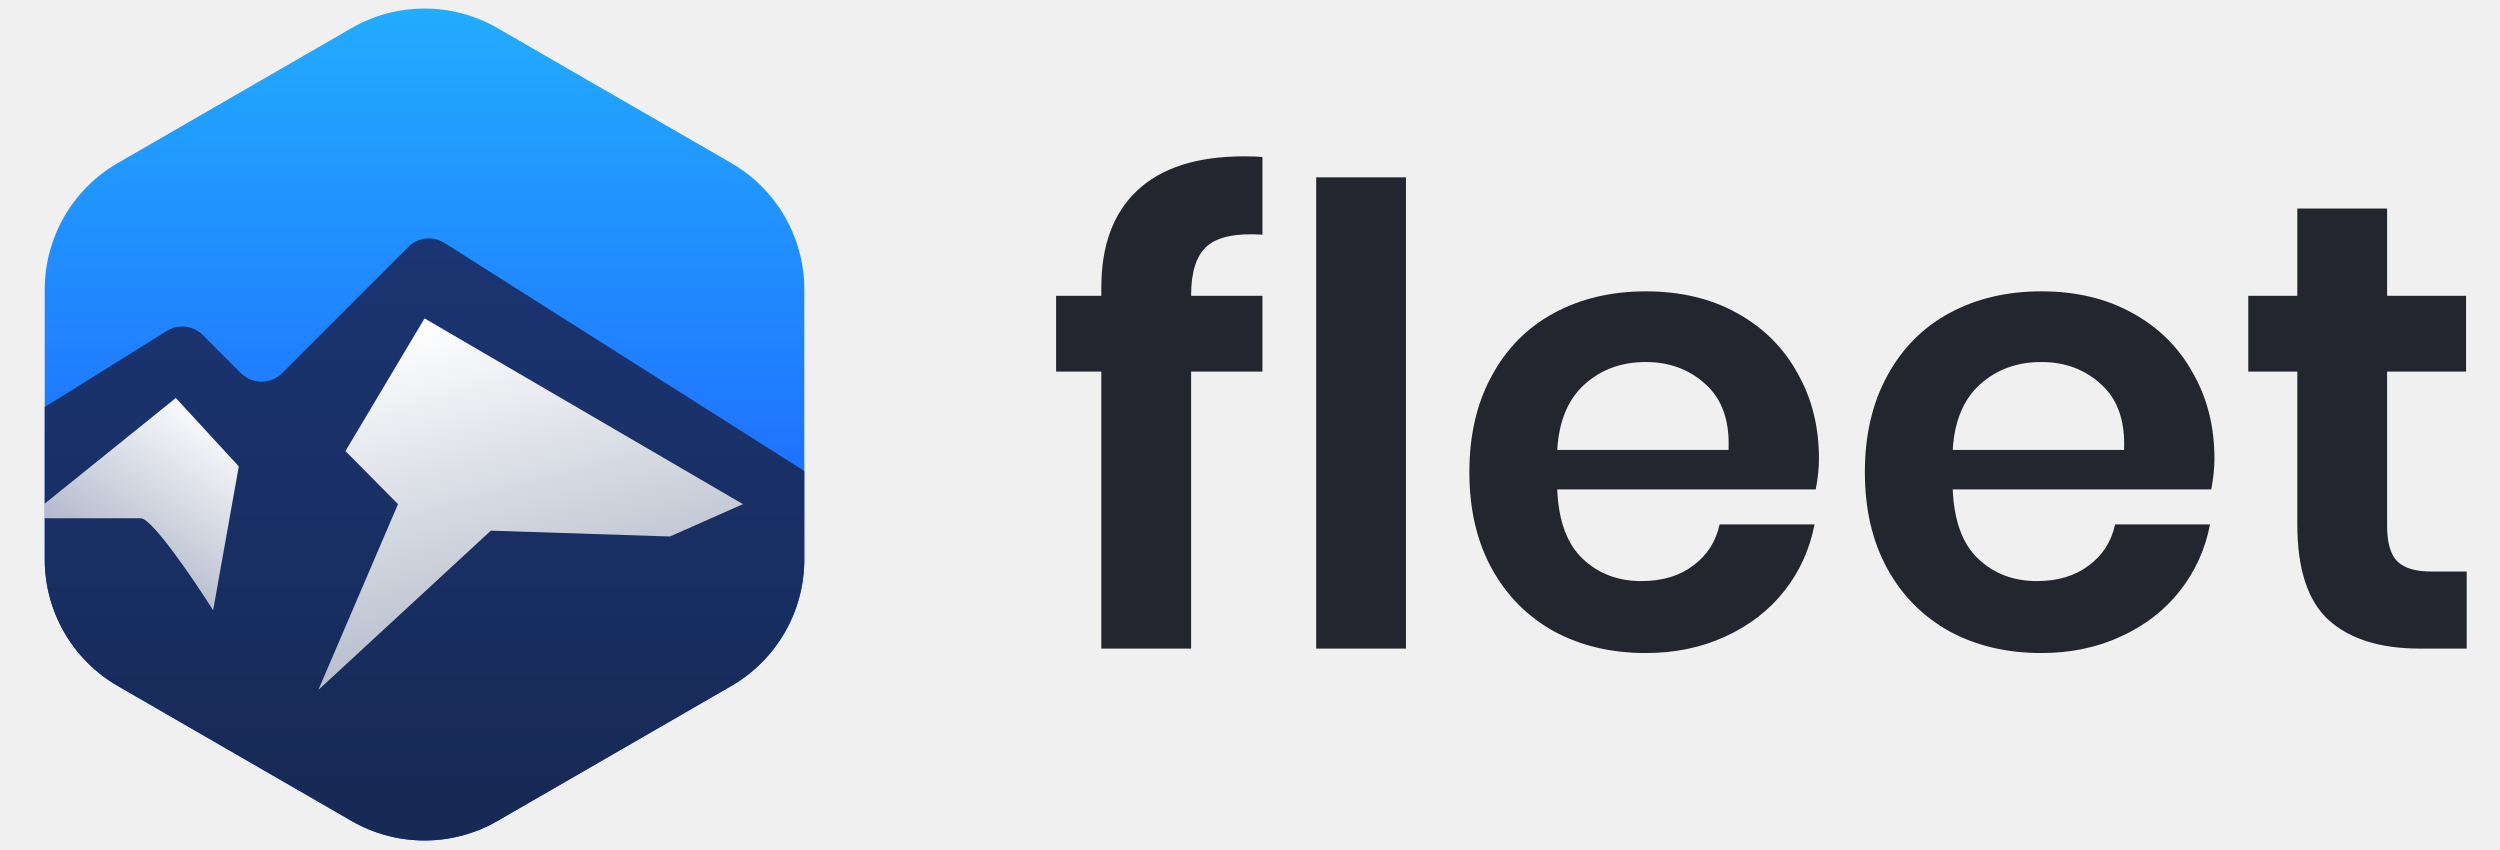
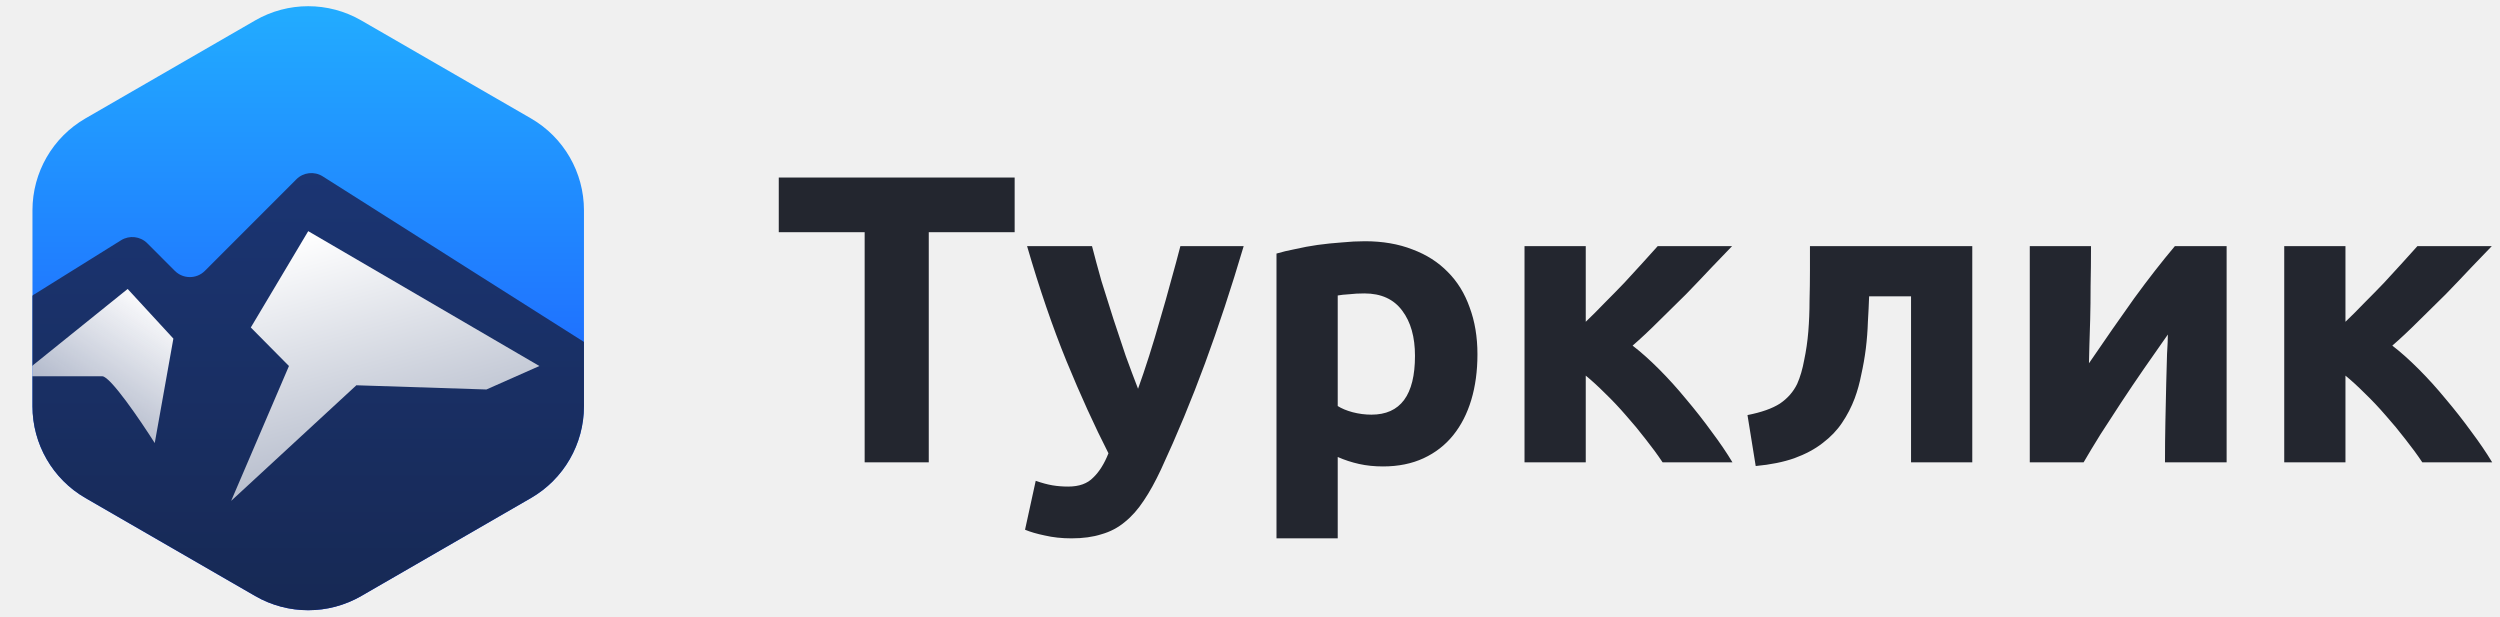
- <svg xmlns="http://www.w3.org/2000/svg" width="106" height="36" viewBox="0 0 106 36" fill="none">
-   <g clip-path="url(#clip0)">
-     <path d="M14.903 1.192C16.819 0.086 19.18 0.086 21.096 1.192L31.007 6.914C32.923 8.02 34.103 10.065 34.103 12.278V23.721C34.103 25.934 32.923 27.979 31.007 29.085L21.096 34.807C19.18 35.913 16.819 35.913 14.903 34.807L4.992 29.085C3.076 27.979 1.896 25.934 1.896 23.721V12.278C1.896 10.065 3.076 8.02 4.992 6.914L14.903 1.192Z" fill="url(#paint0_linear)" />
-     <mask id="mask0" mask-type="alpha" maskUnits="userSpaceOnUse" x="1" y="0" width="34" height="36">
-       <path d="M14.903 1.192C16.819 0.086 19.18 0.086 21.096 1.192L31.007 6.914C32.923 8.02 34.103 10.065 34.103 12.278V23.721C34.103 25.934 32.923 27.979 31.007 29.085L21.096 34.807C19.18 35.913 16.819 35.913 14.903 34.807L4.992 29.085C3.076 27.979 1.896 25.934 1.896 23.721V12.278C1.896 10.065 3.076 8.02 4.992 6.914L14.903 1.192Z" fill="#83E1E1" />
+ <svg xmlns="http://www.w3.org/2000/svg" width="146" height="36" viewBox="0 0 146 36" fill="none">
+   <mask id="mask0_69_10583" style="mask-type:luminance" maskUnits="userSpaceOnUse" x="0" y="0" width="36" height="36">
+     <path d="M36 0H0V36H36V0Z" fill="white" />
+   </mask>
+   <g mask="url(#mask0_69_10583)">
+     <path d="M14.903 1.192C16.819 0.086 19.18 0.086 21.096 1.192L31.006 6.914C32.923 8.02 34.103 10.065 34.103 12.278V23.721C34.103 25.934 32.923 27.979 31.006 29.085L21.096 34.807C19.18 35.913 16.819 35.913 14.903 34.807L4.992 29.085C3.076 27.979 1.896 25.934 1.896 23.721V12.278C1.896 10.065 3.076 8.02 4.992 6.914L14.903 1.192Z" fill="url(#paint0_linear_69_10583)" />
+     <mask id="mask1_69_10583" style="mask-type:alpha" maskUnits="userSpaceOnUse" x="1" y="0" width="34" height="36">
+       <path d="M14.903 1.192C16.819 0.086 19.18 0.086 21.096 1.192L31.006 6.914C32.923 8.02 34.103 10.065 34.103 12.278V23.721C34.103 25.934 32.923 27.979 31.006 29.085L21.096 34.807C19.18 35.913 16.819 35.913 14.903 34.807L4.992 29.085C3.076 27.979 1.896 25.934 1.896 23.721V12.278C1.896 10.065 3.076 8.02 4.992 6.914L14.903 1.192Z" fill="#83E1E1" />
    </mask>
-     <g mask="url(#mask0)">
-       <path d="M7.07 14.032L-3.558 20.657L-12.765 26.844C-13.107 27.074 -13.312 27.459 -13.312 27.872V57.218C-13.312 57.902 -12.758 58.457 -12.074 58.457H49.204C49.888 58.457 50.442 57.902 50.442 57.218V31.006C50.442 30.581 50.225 30.187 49.867 29.96L18.847 10.301C18.357 9.99 17.718 10.061 17.308 10.471L11.964 15.819C11.48 16.303 10.696 16.303 10.212 15.819L8.601 14.207C8.194 13.8 7.559 13.727 7.07 14.032Z" fill="url(#paint1_linear)" />
-       <path d="M7.455 16.875L1.125 21.975H5.971C6.446 21.975 8.213 24.575 9.037 25.875L10.125 19.775L7.455 16.875Z" fill="url(#paint2_linear)" />
-       <path d="M14.647 19.125L18 13.5L31.5 21.375L28.408 22.747L20.812 22.5L13.5 29.25L16.875 21.375L14.647 19.125Z" fill="url(#paint3_linear)" />
+     <g mask="url(#mask1_69_10583)">
+       <path d="M7.07 14.031L-3.558 20.656L-12.765 26.843C-13.107 27.074 -13.312 27.459 -13.312 27.872V57.218C-13.312 57.902 -12.758 58.456 -12.074 58.456H49.204C49.888 58.456 50.442 57.902 50.442 57.218V31.006C50.442 30.581 50.225 30.186 49.867 29.959L18.847 10.3C18.357 9.99 17.718 10.061 17.308 10.471L11.964 15.819C11.48 16.303 10.696 16.303 10.212 15.819L8.601 14.207C8.194 13.799 7.559 13.726 7.07 14.031Z" fill="url(#paint1_linear_69_10583)" />
+       <path d="M7.455 16.875L1.125 21.974H5.971C6.446 21.974 8.213 24.575 9.037 25.875L10.125 19.774L7.455 16.875Z" fill="url(#paint2_linear_69_10583)" />
+       <path d="M14.647 19.125L18 13.499L31.5 21.375L28.408 22.746L20.812 22.5L13.5 29.25L16.875 21.375L14.647 19.125Z" fill="url(#paint3_linear_69_10583)" />
    </g>
  </g>
-   <path d="M53.527 9.95C52.411 9.878 51.628 10.04 51.178 10.436C50.728 10.832 50.503 11.525 50.503 12.515V12.542H53.527V15.755H50.503V27.5H46.696V15.755H44.779V12.542H46.696V12.191C46.696 10.409 47.2 9.041 48.208 8.087C49.234 7.115 50.746 6.629 52.744 6.629C53.086 6.629 53.347 6.638 53.527 6.656V9.95ZM59.613 7.52V27.5H55.806V7.52H59.613ZM77.124 19.454C77.124 19.832 77.079 20.264 76.989 20.75H66.027C66.081 22.082 66.441 23.063 67.107 23.693C67.773 24.323 68.601 24.638 69.591 24.638C70.473 24.638 71.202 24.422 71.778 23.99C72.372 23.558 72.75 22.973 72.912 22.235H76.935C76.737 23.279 76.314 24.215 75.666 25.043C75.018 25.871 74.181 26.519 73.155 26.987C72.147 27.455 71.022 27.689 69.78 27.689C68.322 27.689 67.026 27.383 65.892 26.771C64.758 26.141 63.876 25.25 63.246 24.098C62.616 22.946 62.301 21.587 62.301 20.021C62.301 18.455 62.616 17.096 63.246 15.944C63.876 14.774 64.758 13.883 65.892 13.271C67.026 12.659 68.322 12.353 69.78 12.353C71.256 12.353 72.543 12.659 73.641 13.271C74.757 13.883 75.612 14.729 76.206 15.809C76.818 16.871 77.124 18.086 77.124 19.454ZM73.29 19.076C73.344 17.852 73.02 16.925 72.318 16.295C71.634 15.665 70.788 15.35 69.78 15.35C68.754 15.35 67.89 15.665 67.188 16.295C66.486 16.925 66.099 17.852 66.027 19.076H73.29ZM93.893 19.454C93.893 19.832 93.848 20.264 93.758 20.75H82.796C82.85 22.082 83.21 23.063 83.876 23.693C84.542 24.323 85.37 24.638 86.36 24.638C87.242 24.638 87.971 24.422 88.547 23.99C89.141 23.558 89.519 22.973 89.681 22.235H93.704C93.506 23.279 93.083 24.215 92.435 25.043C91.787 25.871 90.95 26.519 89.924 26.987C88.916 27.455 87.791 27.689 86.549 27.689C85.091 27.689 83.795 27.383 82.661 26.771C81.527 26.141 80.645 25.25 80.015 24.098C79.385 22.946 79.07 21.587 79.07 20.021C79.07 18.455 79.385 17.096 80.015 15.944C80.645 14.774 81.527 13.883 82.661 13.271C83.795 12.659 85.091 12.353 86.549 12.353C88.025 12.353 89.312 12.659 90.41 13.271C91.526 13.883 92.381 14.729 92.975 15.809C93.587 16.871 93.893 18.086 93.893 19.454ZM90.059 19.076C90.113 17.852 89.789 16.925 89.087 16.295C88.403 15.665 87.557 15.35 86.549 15.35C85.523 15.35 84.659 15.665 83.957 16.295C83.255 16.925 82.868 17.852 82.796 19.076H90.059ZM104.588 24.233V27.5H102.59C100.916 27.5 99.629 27.095 98.729 26.285C97.847 25.475 97.406 24.125 97.406 22.235V15.755H95.327V12.542H97.406V8.843H101.213V12.542H104.561V15.755H101.213V22.289C101.213 23.009 101.357 23.513 101.645 23.801C101.933 24.089 102.419 24.233 103.103 24.233H104.588Z" fill="#23262F" />
+   <path d="M59.256 10.368V13.56H54.24V27H50.496V13.56H45.48V10.368H59.256ZM72.63 14.376C71.91 16.808 71.158 19.088 70.374 21.216C69.59 23.344 68.734 25.408 67.806 27.408C67.47 28.128 67.134 28.736 66.798 29.232C66.462 29.744 66.094 30.16 65.694 30.48C65.294 30.816 64.838 31.056 64.326 31.2C63.83 31.36 63.246 31.44 62.574 31.44C62.014 31.44 61.494 31.384 61.014 31.272C60.55 31.176 60.166 31.064 59.862 30.936L60.486 28.08C60.854 28.208 61.182 28.296 61.47 28.344C61.758 28.392 62.062 28.416 62.382 28.416C63.022 28.416 63.51 28.24 63.846 27.888C64.198 27.552 64.494 27.08 64.734 26.472C63.918 24.872 63.102 23.08 62.286 21.096C61.47 19.096 60.702 16.856 59.982 14.376H63.774C63.934 15 64.118 15.68 64.326 16.416C64.55 17.136 64.782 17.872 65.022 18.624C65.262 19.36 65.502 20.08 65.742 20.784C65.998 21.488 66.238 22.128 66.462 22.704C66.67 22.128 66.886 21.488 67.11 20.784C67.334 20.08 67.55 19.36 67.758 18.624C67.982 17.872 68.19 17.136 68.382 16.416C68.59 15.68 68.774 15 68.934 14.376H72.63ZM82.635 20.784C82.635 19.68 82.387 18.8 81.891 18.144C81.395 17.472 80.659 17.136 79.683 17.136C79.363 17.136 79.067 17.152 78.795 17.184C78.523 17.2 78.299 17.224 78.123 17.256V23.712C78.347 23.856 78.635 23.976 78.987 24.072C79.355 24.168 79.723 24.216 80.091 24.216C81.787 24.216 82.635 23.072 82.635 20.784ZM86.283 20.688C86.283 21.664 86.163 22.552 85.923 23.352C85.683 24.152 85.331 24.84 84.867 25.416C84.403 25.992 83.827 26.44 83.139 26.76C82.451 27.08 81.659 27.24 80.763 27.24C80.267 27.24 79.803 27.192 79.371 27.096C78.939 27 78.523 26.864 78.123 26.688V31.44H74.547V14.808C74.867 14.712 75.235 14.624 75.651 14.544C76.067 14.448 76.499 14.368 76.947 14.304C77.411 14.24 77.875 14.192 78.339 14.16C78.819 14.112 79.275 14.088 79.707 14.088C80.747 14.088 81.675 14.248 82.491 14.568C83.307 14.872 83.995 15.312 84.555 15.888C85.115 16.448 85.539 17.136 85.827 17.952C86.131 18.768 86.283 19.68 86.283 20.688ZM92.608 18.792C92.96 18.456 93.328 18.088 93.712 17.688C94.112 17.288 94.496 16.896 94.864 16.512C95.232 16.112 95.584 15.728 95.92 15.36C96.256 14.992 96.552 14.664 96.808 14.376H101.152C100.832 14.712 100.432 15.128 99.952 15.624C99.488 16.12 98.992 16.64 98.464 17.184C97.936 17.712 97.4 18.24 96.856 18.768C96.328 19.296 95.824 19.768 95.344 20.184C95.824 20.552 96.336 21.008 96.88 21.552C97.424 22.096 97.952 22.68 98.464 23.304C98.992 23.928 99.488 24.56 99.952 25.2C100.432 25.84 100.84 26.44 101.176 27H97.096C96.808 26.568 96.48 26.12 96.112 25.656C95.744 25.176 95.36 24.712 94.96 24.264C94.56 23.8 94.152 23.368 93.736 22.968C93.336 22.568 92.96 22.224 92.608 21.936V27H89.032V14.376H92.608V18.792ZM109.157 17.304C109.141 17.768 109.117 18.264 109.085 18.792C109.069 19.304 109.029 19.824 108.965 20.352C108.901 20.864 108.812 21.368 108.701 21.864C108.605 22.36 108.477 22.824 108.317 23.256C108.125 23.768 107.877 24.248 107.573 24.696C107.285 25.128 106.909 25.52 106.445 25.872C105.997 26.224 105.445 26.52 104.789 26.76C104.149 26.984 103.397 27.136 102.533 27.216L102.053 24.24C102.869 24.08 103.501 23.856 103.949 23.568C104.397 23.264 104.733 22.88 104.957 22.416C105.133 22.016 105.269 21.552 105.365 21.024C105.477 20.496 105.557 19.944 105.605 19.368C105.653 18.776 105.677 18.176 105.677 17.568C105.693 16.96 105.701 16.376 105.701 15.816V14.376H115.181V27H111.605V17.304H109.157ZM130.035 14.376V27H126.435C126.435 26.2 126.443 25.408 126.459 24.624C126.475 23.824 126.491 23.088 126.507 22.416C126.523 21.744 126.539 21.16 126.555 20.664C126.587 20.152 126.603 19.776 126.603 19.536C126.139 20.192 125.675 20.856 125.211 21.528C124.747 22.2 124.299 22.864 123.867 23.52C123.451 24.16 123.051 24.776 122.667 25.368C122.299 25.96 121.971 26.504 121.683 27H118.539V14.376H122.115C122.115 15.176 122.107 15.944 122.091 16.68C122.091 17.4 122.083 18.056 122.067 18.648C122.051 19.24 122.035 19.76 122.019 20.208C122.003 20.64 121.995 20.976 121.995 21.216C122.955 19.808 123.835 18.544 124.635 17.424C125.451 16.304 126.243 15.288 127.011 14.376H130.035ZM136.975 18.792C137.327 18.456 137.695 18.088 138.079 17.688C138.479 17.288 138.863 16.896 139.231 16.512C139.599 16.112 139.951 15.728 140.287 15.36C140.623 14.992 140.919 14.664 141.175 14.376H145.519C145.199 14.712 144.799 15.128 144.319 15.624C143.855 16.12 143.359 16.64 142.831 17.184C142.303 17.712 141.767 18.24 141.223 18.768C140.695 19.296 140.191 19.768 139.711 20.184C140.191 20.552 140.703 21.008 141.247 21.552C141.791 22.096 142.319 22.68 142.831 23.304C143.359 23.928 143.855 24.56 144.319 25.2C144.799 25.84 145.207 26.44 145.543 27H141.463C141.175 26.568 140.847 26.12 140.479 25.656C140.111 25.176 139.727 24.712 139.327 24.264C138.927 23.8 138.519 23.368 138.103 22.968C137.703 22.568 137.327 22.224 136.975 21.936V27H133.399V14.376H136.975V18.792Z" fill="#23262F" />
  <defs>
-     <linearGradient id="paint0_linear" x1="18" y1="-0.596" x2="18" y2="36.595" gradientUnits="userSpaceOnUse">
+     <linearGradient id="paint0_linear_69_10583" x1="17.999" y1="-0.596" x2="17.999" y2="36.594" gradientUnits="userSpaceOnUse">
      <stop stop-color="#22AFFF" />
      <stop offset="1" stop-color="#1D41FF" />
    </linearGradient>
-     <linearGradient id="paint1_linear" x1="18.565" y1="9.77" x2="18.565" y2="58.457" gradientUnits="userSpaceOnUse">
+     <linearGradient id="paint1_linear_69_10583" x1="18.565" y1="9.769" x2="18.565" y2="58.456" gradientUnits="userSpaceOnUse">
      <stop stop-color="#1B3573" />
      <stop offset="1" stop-color="#131E39" />
    </linearGradient>
-     <linearGradient id="paint2_linear" x1="9.562" y1="18" x2="-3.375" y2="37.125" gradientUnits="userSpaceOnUse">
+     <linearGradient id="paint2_linear_69_10583" x1="9.562" y1="18" x2="-3.375" y2="37.124" gradientUnits="userSpaceOnUse">
      <stop stop-color="#FCFCFD" />
      <stop offset="1" stop-color="white" stop-opacity="0" />
    </linearGradient>
-     <linearGradient id="paint3_linear" x1="18.562" y1="13.5" x2="30.375" y2="56.25" gradientUnits="userSpaceOnUse">
+     <linearGradient id="paint3_linear_69_10583" x1="18.562" y1="13.499" x2="30.375" y2="56.249" gradientUnits="userSpaceOnUse">
      <stop stop-color="white" />
      <stop offset="1" stop-color="#192E5F" />
    </linearGradient>
-     <clipPath id="clip0">
-       <rect width="36" height="36" fill="white" />
-     </clipPath>
  </defs>
</svg>
